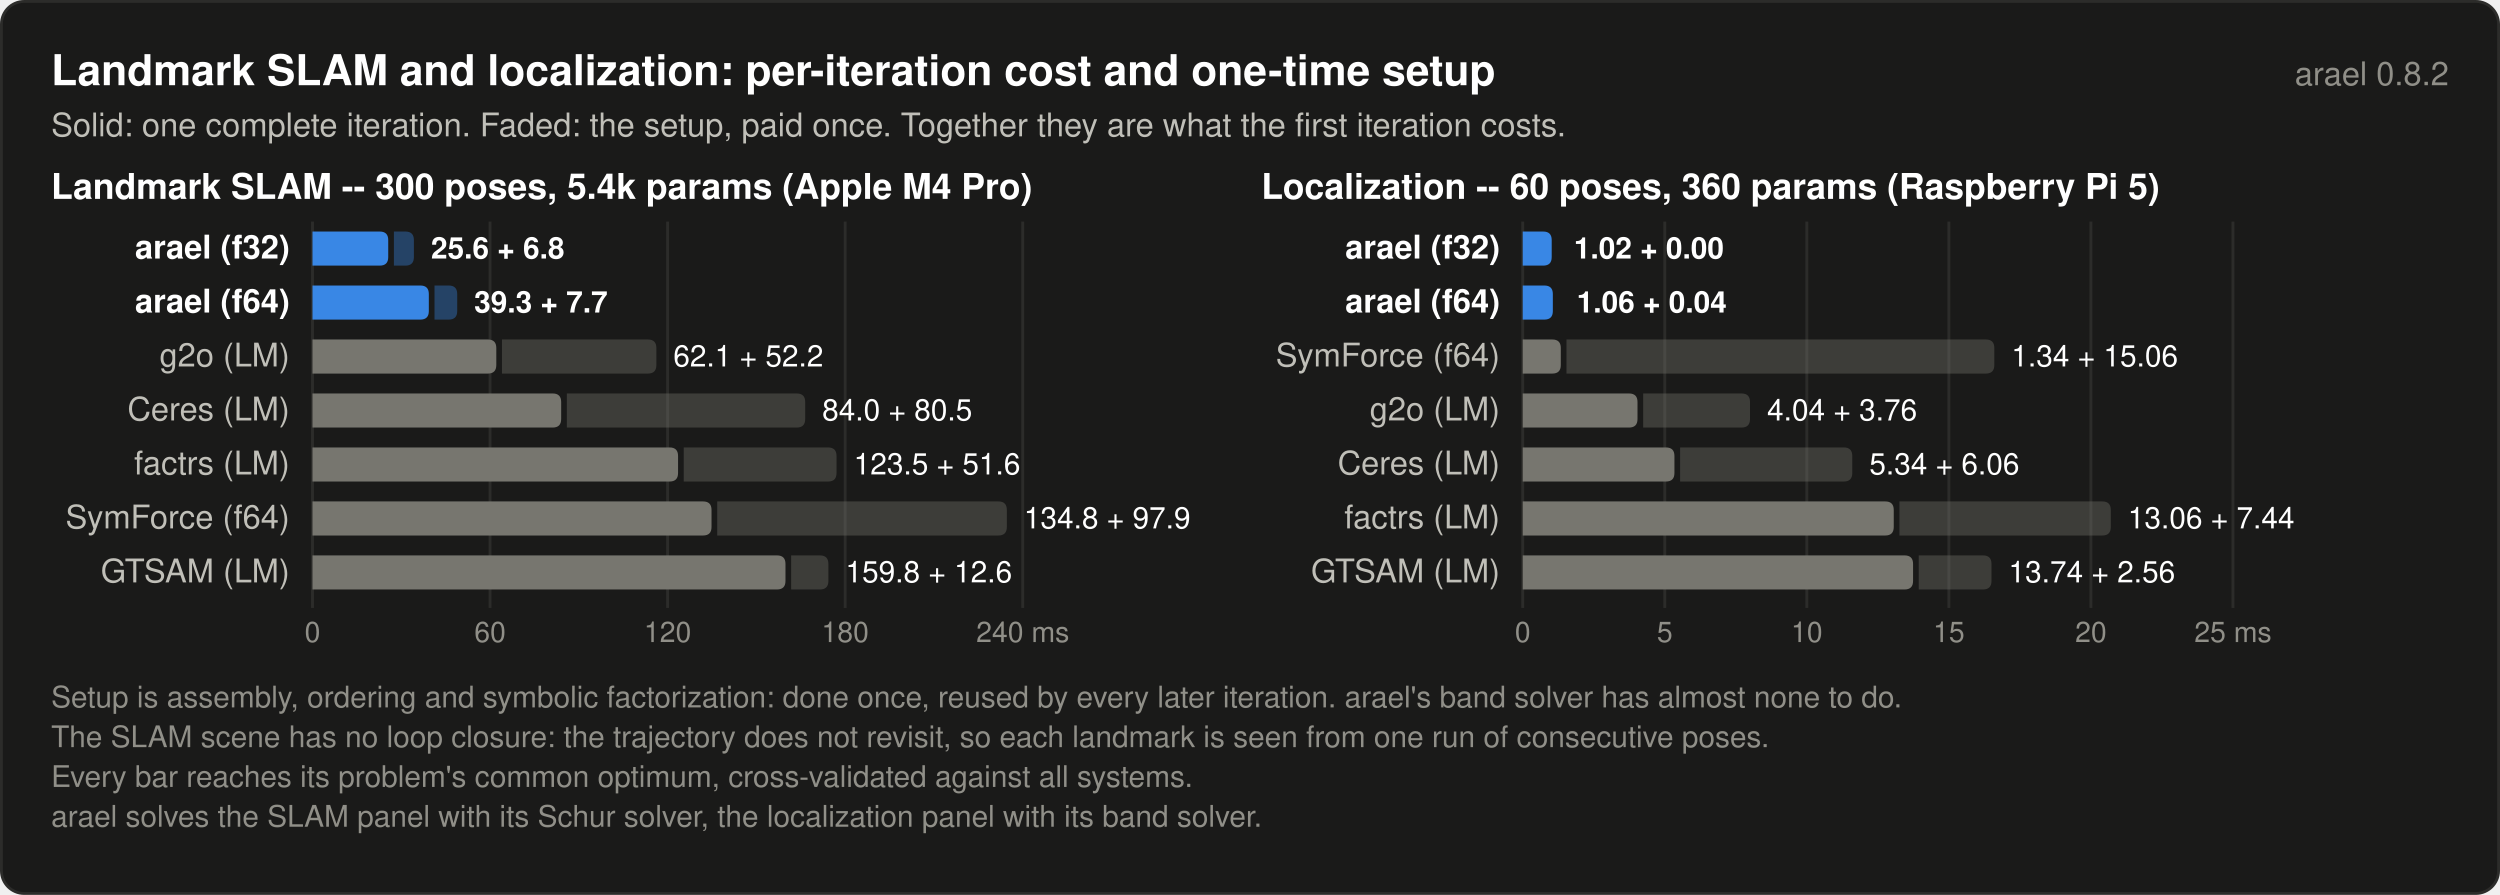
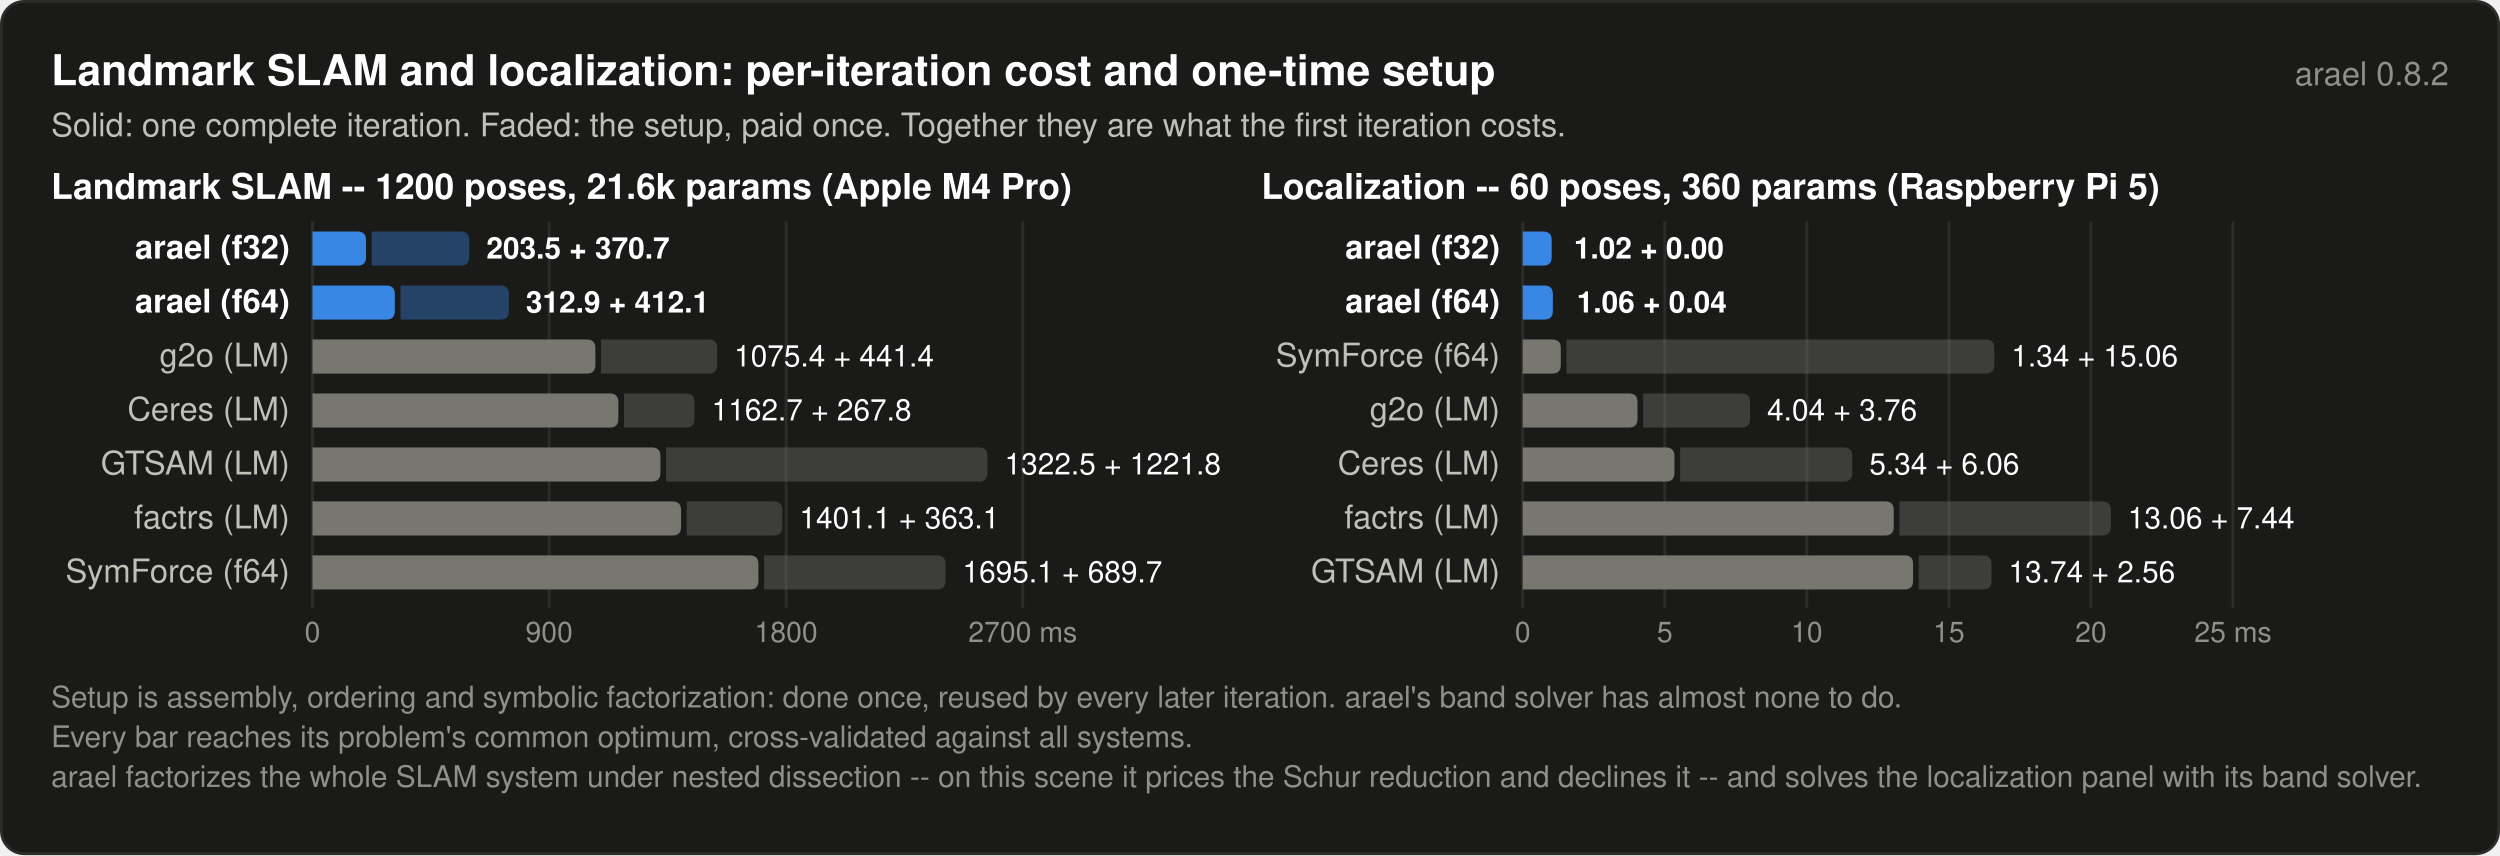
- <svg xmlns="http://www.w3.org/2000/svg" width="880" height="315" viewBox="0 0 880 315" font-family="ui-sans-serif, system-ui, -apple-system, 'Segoe UI', Helvetica, Arial, sans-serif">
-   <rect x="0.5" y="0.5" width="879" height="314" rx="8" fill="#1a1a19" stroke="#2c2c2a" />
+ <svg xmlns="http://www.w3.org/2000/svg" width="880" height="301" viewBox="0 0 880 301" font-family="ui-sans-serif, system-ui, -apple-system, 'Segoe UI', Helvetica, Arial, sans-serif">
+   <rect x="0.5" y="0.5" width="879" height="300" rx="8" fill="#1a1a19" stroke="#2c2c2a" />
  <text x="18" y="30" font-size="15" font-weight="600" fill="#ffffff">Landmark SLAM and localization: per-iteration cost and one-time setup</text>
  <text x="862" y="30" font-size="11.5" text-anchor="end" fill="#908f88">arael 0.8.2</text>
  <text x="18" y="48" font-size="11.5" fill="#c0bfb8">Solid: one complete iteration. Faded: the setup, paid once. Together they are what the first iteration costs.</text>
-   <text x="18" y="70" font-size="12.5" font-weight="600" fill="#ffffff">Landmark SLAM -- 300 poses, 5.4k params (Apple M4 Pro)</text>
+   <text x="18" y="70" font-size="12.5" font-weight="600" fill="#ffffff">Landmark SLAM -- 1200 poses, 21.6k params (Apple M4 Pro)</text>
  <line x1="110.0" y1="78" x2="110.0" y2="214" stroke="#2c2c2a" stroke-width="1" />
  <text x="110.0" y="226" font-size="10" text-anchor="middle" fill="#908f88">0</text>
-   <line x1="172.5" y1="78" x2="172.5" y2="214" stroke="#2c2c2a" stroke-width="1" />
-   <text x="172.5" y="226" font-size="10" text-anchor="middle" fill="#908f88">60</text>
-   <line x1="235.0" y1="78" x2="235.0" y2="214" stroke="#2c2c2a" stroke-width="1" />
-   <text x="235.0" y="226" font-size="10" text-anchor="middle" fill="#908f88">120</text>
-   <line x1="297.5" y1="78" x2="297.5" y2="214" stroke="#2c2c2a" stroke-width="1" />
-   <text x="297.5" y="226" font-size="10" text-anchor="middle" fill="#908f88">180</text>
+   <line x1="193.3" y1="78" x2="193.3" y2="214" stroke="#2c2c2a" stroke-width="1" />
+   <text x="193.3" y="226" font-size="10" text-anchor="middle" fill="#908f88">900</text>
+   <line x1="276.7" y1="78" x2="276.7" y2="214" stroke="#2c2c2a" stroke-width="1" />
+   <text x="276.7" y="226" font-size="10" text-anchor="middle" fill="#908f88">1800</text>
  <line x1="360.0" y1="78" x2="360.0" y2="214" stroke="#2c2c2a" stroke-width="1" />
-   <text x="360.0" y="226" font-size="10" text-anchor="middle" fill="#908f88">240 ms</text>
+   <text x="360.0" y="226" font-size="10" text-anchor="middle" fill="#908f88">2700 ms</text>
  <text x="102" y="91.0" font-size="11.5" text-anchor="end" font-weight="600" fill="#ffffff">arael (f32)</text>
-   <path d="M110,81.5 L133.656,81.5 Q136.656,81.5 136.656,84.5 L136.656,90.5 Q136.656,93.5 133.656,93.5 L110,93.5 Z" fill="#3987e5" />
-   <path d="M138.656,81.5 L142.688,81.5 Q145.688,81.5 145.688,84.5 L145.688,90.5 Q145.688,93.5 142.688,93.5 L138.656,93.5 Z" fill="#3987e5" fill-opacity="0.38" />
-   <text x="151.7" y="91.0" font-size="10.5" font-weight="600" fill="#ffffff">25.6 + 6.8</text>
+   <path d="M110,81.5 L125.846,81.5 Q128.846,81.5 128.846,84.5 L128.846,90.5 Q128.846,93.5 125.846,93.5 L110,93.5 Z" fill="#3987e5" />
+   <path d="M130.846,81.5 L162.168,81.5 Q165.168,81.5 165.168,84.5 L165.168,90.5 Q165.168,93.5 162.168,93.5 L130.846,93.5 Z" fill="#3987e5" fill-opacity="0.38" />
+   <text x="171.2" y="91.0" font-size="10.5" font-weight="600" fill="#ffffff">203.5 + 370.7</text>
  <text x="102" y="110.0" font-size="11.5" text-anchor="end" font-weight="600" fill="#ffffff">arael (f64)</text>
-   <path d="M110,100.5 L147.948,100.5 Q150.948,100.5 150.948,103.5 L150.948,109.5 Q150.948,112.5 147.948,112.5 L110,112.5 Z" fill="#3987e5" />
-   <path d="M152.948,100.5 L157.937,100.5 Q160.937,100.5 160.937,103.5 L160.937,109.5 Q160.937,112.5 157.937,112.5 L152.948,112.5 Z" fill="#3987e5" fill-opacity="0.38" />
-   <text x="166.9" y="110.0" font-size="10.5" font-weight="600" fill="#ffffff">39.3 + 7.7</text>
+   <path d="M110,100.5 L135.975,100.5 Q138.975,100.5 138.975,103.5 L138.975,109.5 Q138.975,112.5 135.975,112.5 L110,112.5 Z" fill="#3987e5" />
+   <path d="M140.975,100.5 L176.13,100.5 Q179.13,100.5 179.13,103.5 L179.13,109.5 Q179.13,112.5 176.13,112.5 L140.975,112.5 Z" fill="#3987e5" fill-opacity="0.38" />
+   <text x="185.1" y="110.0" font-size="10.5" font-weight="600" fill="#ffffff">312.9 + 412.1</text>
  <text x="102" y="129.0" font-size="11.5" text-anchor="end" fill="#c0bfb8">g2o (LM)</text>
-   <path d="M110,119.5 L171.698,119.5 Q174.698,119.5 174.698,122.5 L174.698,128.5 Q174.698,131.5 171.698,131.5 L110,131.5 Z" fill="#77766f" />
-   <path d="M176.698,119.5 L228.042,119.5 Q231.042,119.5 231.042,122.5 L231.042,128.5 Q231.042,131.5 228.042,131.5 L176.698,131.5 Z" fill="#77766f" fill-opacity="0.38" />
-   <text x="237.0" y="129.0" font-size="10.5" fill="#ffffff">62.1 + 52.2</text>
+   <path d="M110,119.5 L206.576,119.5 Q209.576,119.5 209.576,122.5 L209.576,128.5 Q209.576,131.5 206.576,131.5 L110,131.5 Z" fill="#77766f" />
+   <path d="M211.576,119.5 L249.444,119.5 Q252.444,119.5 252.444,122.5 L252.444,128.5 Q252.444,131.5 249.444,131.5 L211.576,131.5 Z" fill="#77766f" fill-opacity="0.38" />
+   <text x="258.4" y="129.0" font-size="10.5" fill="#ffffff">1075.4 + 441.4</text>
  <text x="102" y="148.0" font-size="11.5" text-anchor="end" fill="#c0bfb8">Ceres (LM)</text>
-   <path d="M110,138.5 L194.531,138.5 Q197.531,138.5 197.531,141.5 L197.531,147.5 Q197.531,150.5 194.531,150.5 L110,150.5 Z" fill="#77766f" />
-   <path d="M199.531,138.5 L280.427,138.5 Q283.427,138.5 283.427,141.5 L283.427,147.5 Q283.427,150.5 280.427,150.5 L199.531,150.5 Z" fill="#77766f" fill-opacity="0.38" />
-   <text x="289.4" y="148.0" font-size="10.5" fill="#ffffff">84.0 + 80.5</text>
-   <text x="102" y="167.0" font-size="11.5" text-anchor="end" fill="#c0bfb8">factrs (LM)</text>
-   <path d="M110,157.5 L235.677,157.5 Q238.677,157.5 238.677,160.5 L238.677,166.5 Q238.677,169.5 235.677,169.5 L110,169.5 Z" fill="#77766f" />
-   <path d="M240.677,157.5 L291.458,157.5 Q294.458,157.5 294.458,160.5 L294.458,166.5 Q294.458,169.5 291.458,169.5 L240.677,169.5 Z" fill="#77766f" fill-opacity="0.38" />
-   <text x="300.5" y="167.0" font-size="10.5" fill="#ffffff">123.5 + 51.6</text>
-   <text x="102" y="186.0" font-size="11.5" text-anchor="end" fill="#c0bfb8">SymForce (f64)</text>
-   <path d="M110,176.5 L247.458,176.5 Q250.458,176.5 250.458,179.5 L250.458,185.5 Q250.458,188.5 247.458,188.5 L110,188.5 Z" fill="#77766f" />
-   <path d="M252.458,176.5 L351.406,176.5 Q354.406,176.5 354.406,179.5 L354.406,185.5 Q354.406,188.5 351.406,188.5 L252.458,188.5 Z" fill="#77766f" fill-opacity="0.38" />
-   <text x="360.4" y="186.0" font-size="10.5" fill="#ffffff">134.8 + 97.9</text>
-   <text x="102" y="205.0" font-size="11.5" text-anchor="end" fill="#c0bfb8">GTSAM (LM)</text>
-   <path d="M110,195.5 L273.49,195.5 Q276.49,195.5 276.49,198.5 L276.49,204.5 Q276.49,207.5 273.49,207.5 L110,207.5 Z" fill="#77766f" />
-   <path d="M278.49,195.5 L288.594,195.5 Q291.594,195.5 291.594,198.5 L291.594,204.5 Q291.594,207.5 288.594,207.5 L278.49,207.5 Z" fill="#77766f" fill-opacity="0.38" />
-   <text x="297.6" y="205.0" font-size="10.5" fill="#ffffff">159.8 + 12.6</text>
+   <path d="M110,138.5 L214.658,138.5 Q217.658,138.5 217.658,141.5 L217.658,147.5 Q217.658,150.5 214.658,150.5 L110,150.5 Z" fill="#77766f" />
+   <path d="M219.658,138.5 L241.45,138.5 Q244.45,138.5 244.45,141.5 L244.45,147.5 Q244.45,150.5 241.45,150.5 L219.658,150.5 Z" fill="#77766f" fill-opacity="0.38" />
+   <text x="250.5" y="148.0" font-size="10.5" fill="#ffffff">1162.7 + 267.8</text>
+   <text x="102" y="167.0" font-size="11.5" text-anchor="end" fill="#c0bfb8">GTSAM (LM)</text>
+   <path d="M110,157.5 L229.457,157.5 Q232.457,157.5 232.457,160.5 L232.457,166.5 Q232.457,169.5 229.457,169.5 L110,169.5 Z" fill="#77766f" />
+   <path d="M234.457,157.5 L344.585,157.5 Q347.585,157.5 347.585,160.5 L347.585,166.5 Q347.585,169.5 344.585,169.5 L234.457,169.5 Z" fill="#77766f" fill-opacity="0.38" />
+   <text x="353.6" y="167.0" font-size="10.5" fill="#ffffff">1322.5 + 1221.8</text>
+   <text x="102" y="186.0" font-size="11.5" text-anchor="end" fill="#c0bfb8">factrs (LM)</text>
+   <path d="M110,176.5 L236.733,176.5 Q239.733,176.5 239.733,179.5 L239.733,185.5 Q239.733,188.5 236.733,188.5 L110,188.5 Z" fill="#77766f" />
+   <path d="M241.733,176.5 L272.357,176.5 Q275.357,176.5 275.357,179.5 L275.357,185.5 Q275.357,188.5 272.357,188.5 L241.733,188.5 Z" fill="#77766f" fill-opacity="0.38" />
+   <text x="281.4" y="186.0" font-size="10.5" fill="#ffffff">1401.1 + 363.1</text>
+   <text x="102" y="205.0" font-size="11.5" text-anchor="end" fill="#c0bfb8">SymForce (f64)</text>
+   <path d="M110,195.5 L263.955,195.5 Q266.955,195.5 266.955,198.5 L266.955,204.5 Q266.955,207.5 263.955,207.5 L110,207.5 Z" fill="#77766f" />
+   <path d="M268.955,195.5 L329.811,195.5 Q332.811,195.5 332.811,198.5 L332.811,204.5 Q332.811,207.5 329.811,207.5 L268.955,207.5 Z" fill="#77766f" fill-opacity="0.38" />
+   <text x="338.8" y="205.0" font-size="10.5" fill="#ffffff">1695.1 + 689.7</text>
  <text x="444" y="70" font-size="12.5" font-weight="600" fill="#ffffff">Localization -- 60 poses, 360 params (Raspberry Pi 5)</text>
  <line x1="536.0" y1="78" x2="536.0" y2="214" stroke="#2c2c2a" stroke-width="1" />
  <text x="536.0" y="226" font-size="10" text-anchor="middle" fill="#908f88">0</text>
  <line x1="586.0" y1="78" x2="586.0" y2="214" stroke="#2c2c2a" stroke-width="1" />
  <text x="586.0" y="226" font-size="10" text-anchor="middle" fill="#908f88">5</text>
  <line x1="636.0" y1="78" x2="636.0" y2="214" stroke="#2c2c2a" stroke-width="1" />
  <text x="636.0" y="226" font-size="10" text-anchor="middle" fill="#908f88">10</text>
  <line x1="686.0" y1="78" x2="686.0" y2="214" stroke="#2c2c2a" stroke-width="1" />
  <text x="686.0" y="226" font-size="10" text-anchor="middle" fill="#908f88">15</text>
  <line x1="736.0" y1="78" x2="736.0" y2="214" stroke="#2c2c2a" stroke-width="1" />
  <text x="736.0" y="226" font-size="10" text-anchor="middle" fill="#908f88">20</text>
  <line x1="786.0" y1="78" x2="786.0" y2="214" stroke="#2c2c2a" stroke-width="1" />
  <text x="786.0" y="226" font-size="10" text-anchor="middle" fill="#908f88">25 ms</text>
  <text x="528" y="91.0" font-size="11.5" text-anchor="end" font-weight="600" fill="#ffffff">arael (f32)</text>
  <path d="M536,81.5 L543.2,81.5 Q546.2,81.5 546.2,84.5 L546.2,90.5 Q546.2,93.5 543.2,93.5 L536,93.5 Z" fill="#3987e5" />
  <text x="554.0" y="91.0" font-size="10.5" font-weight="600" fill="#ffffff">1.02 + 0.00</text>
  <text x="528" y="110.0" font-size="11.5" text-anchor="end" font-weight="600" fill="#ffffff">arael (f64)</text>
  <path d="M536,100.5 L543.6,100.5 Q546.6,100.5 546.6,103.5 L546.6,109.5 Q546.6,112.5 543.6,112.5 L536,112.5 Z" fill="#3987e5" />
  <text x="555.0" y="110.0" font-size="10.5" font-weight="600" fill="#ffffff">1.06 + 0.04</text>
  <text x="528" y="129.0" font-size="11.5" text-anchor="end" fill="#c0bfb8">SymForce (f64)</text>
  <path d="M536,119.5 L546.4,119.5 Q549.4,119.5 549.4,122.5 L549.4,128.5 Q549.4,131.5 546.4,131.5 L536,131.5 Z" fill="#77766f" />
  <path d="M551.4,119.5 L699.0,119.5 Q702.0,119.5 702.0,122.5 L702.0,128.5 Q702.0,131.5 699.0,131.5 L551.4,131.5 Z" fill="#77766f" fill-opacity="0.38" />
  <text x="708.0" y="129.0" font-size="10.5" fill="#ffffff">1.34 + 15.06</text>
  <text x="528" y="148.0" font-size="11.5" text-anchor="end" fill="#c0bfb8">g2o (LM)</text>
  <path d="M536,138.5 L573.4,138.5 Q576.4,138.5 576.4,141.5 L576.4,147.5 Q576.4,150.5 573.4,150.5 L536,150.5 Z" fill="#77766f" />
  <path d="M578.4,138.5 L613.0,138.5 Q616.0,138.5 616.0,141.5 L616.0,147.5 Q616.0,150.5 613.0,150.5 L578.4,150.5 Z" fill="#77766f" fill-opacity="0.38" />
  <text x="622.0" y="148.0" font-size="10.5" fill="#ffffff">4.04 + 3.76</text>
  <text x="528" y="167.0" font-size="11.5" text-anchor="end" fill="#c0bfb8">Ceres (LM)</text>
  <path d="M536,157.5 L586.4,157.5 Q589.4,157.5 589.4,160.5 L589.4,166.5 Q589.4,169.5 586.4,169.5 L536,169.5 Z" fill="#77766f" />
  <path d="M591.4,157.5 L649.0,157.5 Q652.0,157.5 652.0,160.5 L652.0,166.5 Q652.0,169.5 649.0,169.5 L591.4,169.5 Z" fill="#77766f" fill-opacity="0.38" />
  <text x="658.0" y="167.0" font-size="10.5" fill="#ffffff">5.34 + 6.06</text>
  <text x="528" y="186.0" font-size="11.5" text-anchor="end" fill="#c0bfb8">factrs (LM)</text>
  <path d="M536,176.5 L663.6,176.5 Q666.6,176.5 666.6,179.5 L666.6,185.5 Q666.6,188.5 663.6,188.5 L536,188.5 Z" fill="#77766f" />
  <path d="M668.6,176.5 L740.0,176.5 Q743.0,176.5 743.0,179.5 L743.0,185.5 Q743.0,188.5 740.0,188.5 L668.6,188.5 Z" fill="#77766f" fill-opacity="0.38" />
  <text x="749.0" y="186.0" font-size="10.5" fill="#ffffff">13.06 + 7.44</text>
  <text x="528" y="205.0" font-size="11.5" text-anchor="end" fill="#c0bfb8">GTSAM (LM)</text>
  <path d="M536,195.5 L670.4,195.5 Q673.4,195.5 673.4,198.5 L673.4,204.5 Q673.4,207.5 670.4,207.5 L536,207.5 Z" fill="#77766f" />
  <path d="M675.4,195.5 L698.0,195.5 Q701.0,195.5 701.0,198.5 L701.0,204.5 Q701.0,207.5 698.0,207.5 L675.4,207.5 Z" fill="#77766f" fill-opacity="0.38" />
  <text x="707.0" y="205.0" font-size="10.5" fill="#ffffff">13.74 + 2.56</text>
  <text x="18" y="249" font-size="10.5" fill="#908f88">Setup is assembly, ordering and symbolic factorization: done once, reused by every later iteration. arael's band solver has almost none to do.</text>
-   <text x="18" y="263" font-size="10.5" fill="#908f88">The SLAM scene has no loop closure: the trajectory does not revisit, so each landmark is seen from one run of consecutive poses.</text>
-   <text x="18" y="277" font-size="10.5" fill="#908f88">Every bar reaches its problem's common optimum, cross-validated against all systems.</text>
-   <text x="18" y="291" font-size="10.5" fill="#908f88">arael solves the SLAM panel with its Schur solver, the localization panel with its band solver.</text>
+   <text x="18" y="263" font-size="10.5" fill="#908f88">Every bar reaches its problem's common optimum, cross-validated against all systems.</text>
+   <text x="18" y="277" font-size="10.5" fill="#908f88">arael factorizes the whole SLAM system under nested dissection -- on this scene it prices the Schur reduction and declines it -- and solves the localization panel with its band solver.</text>
</svg>
